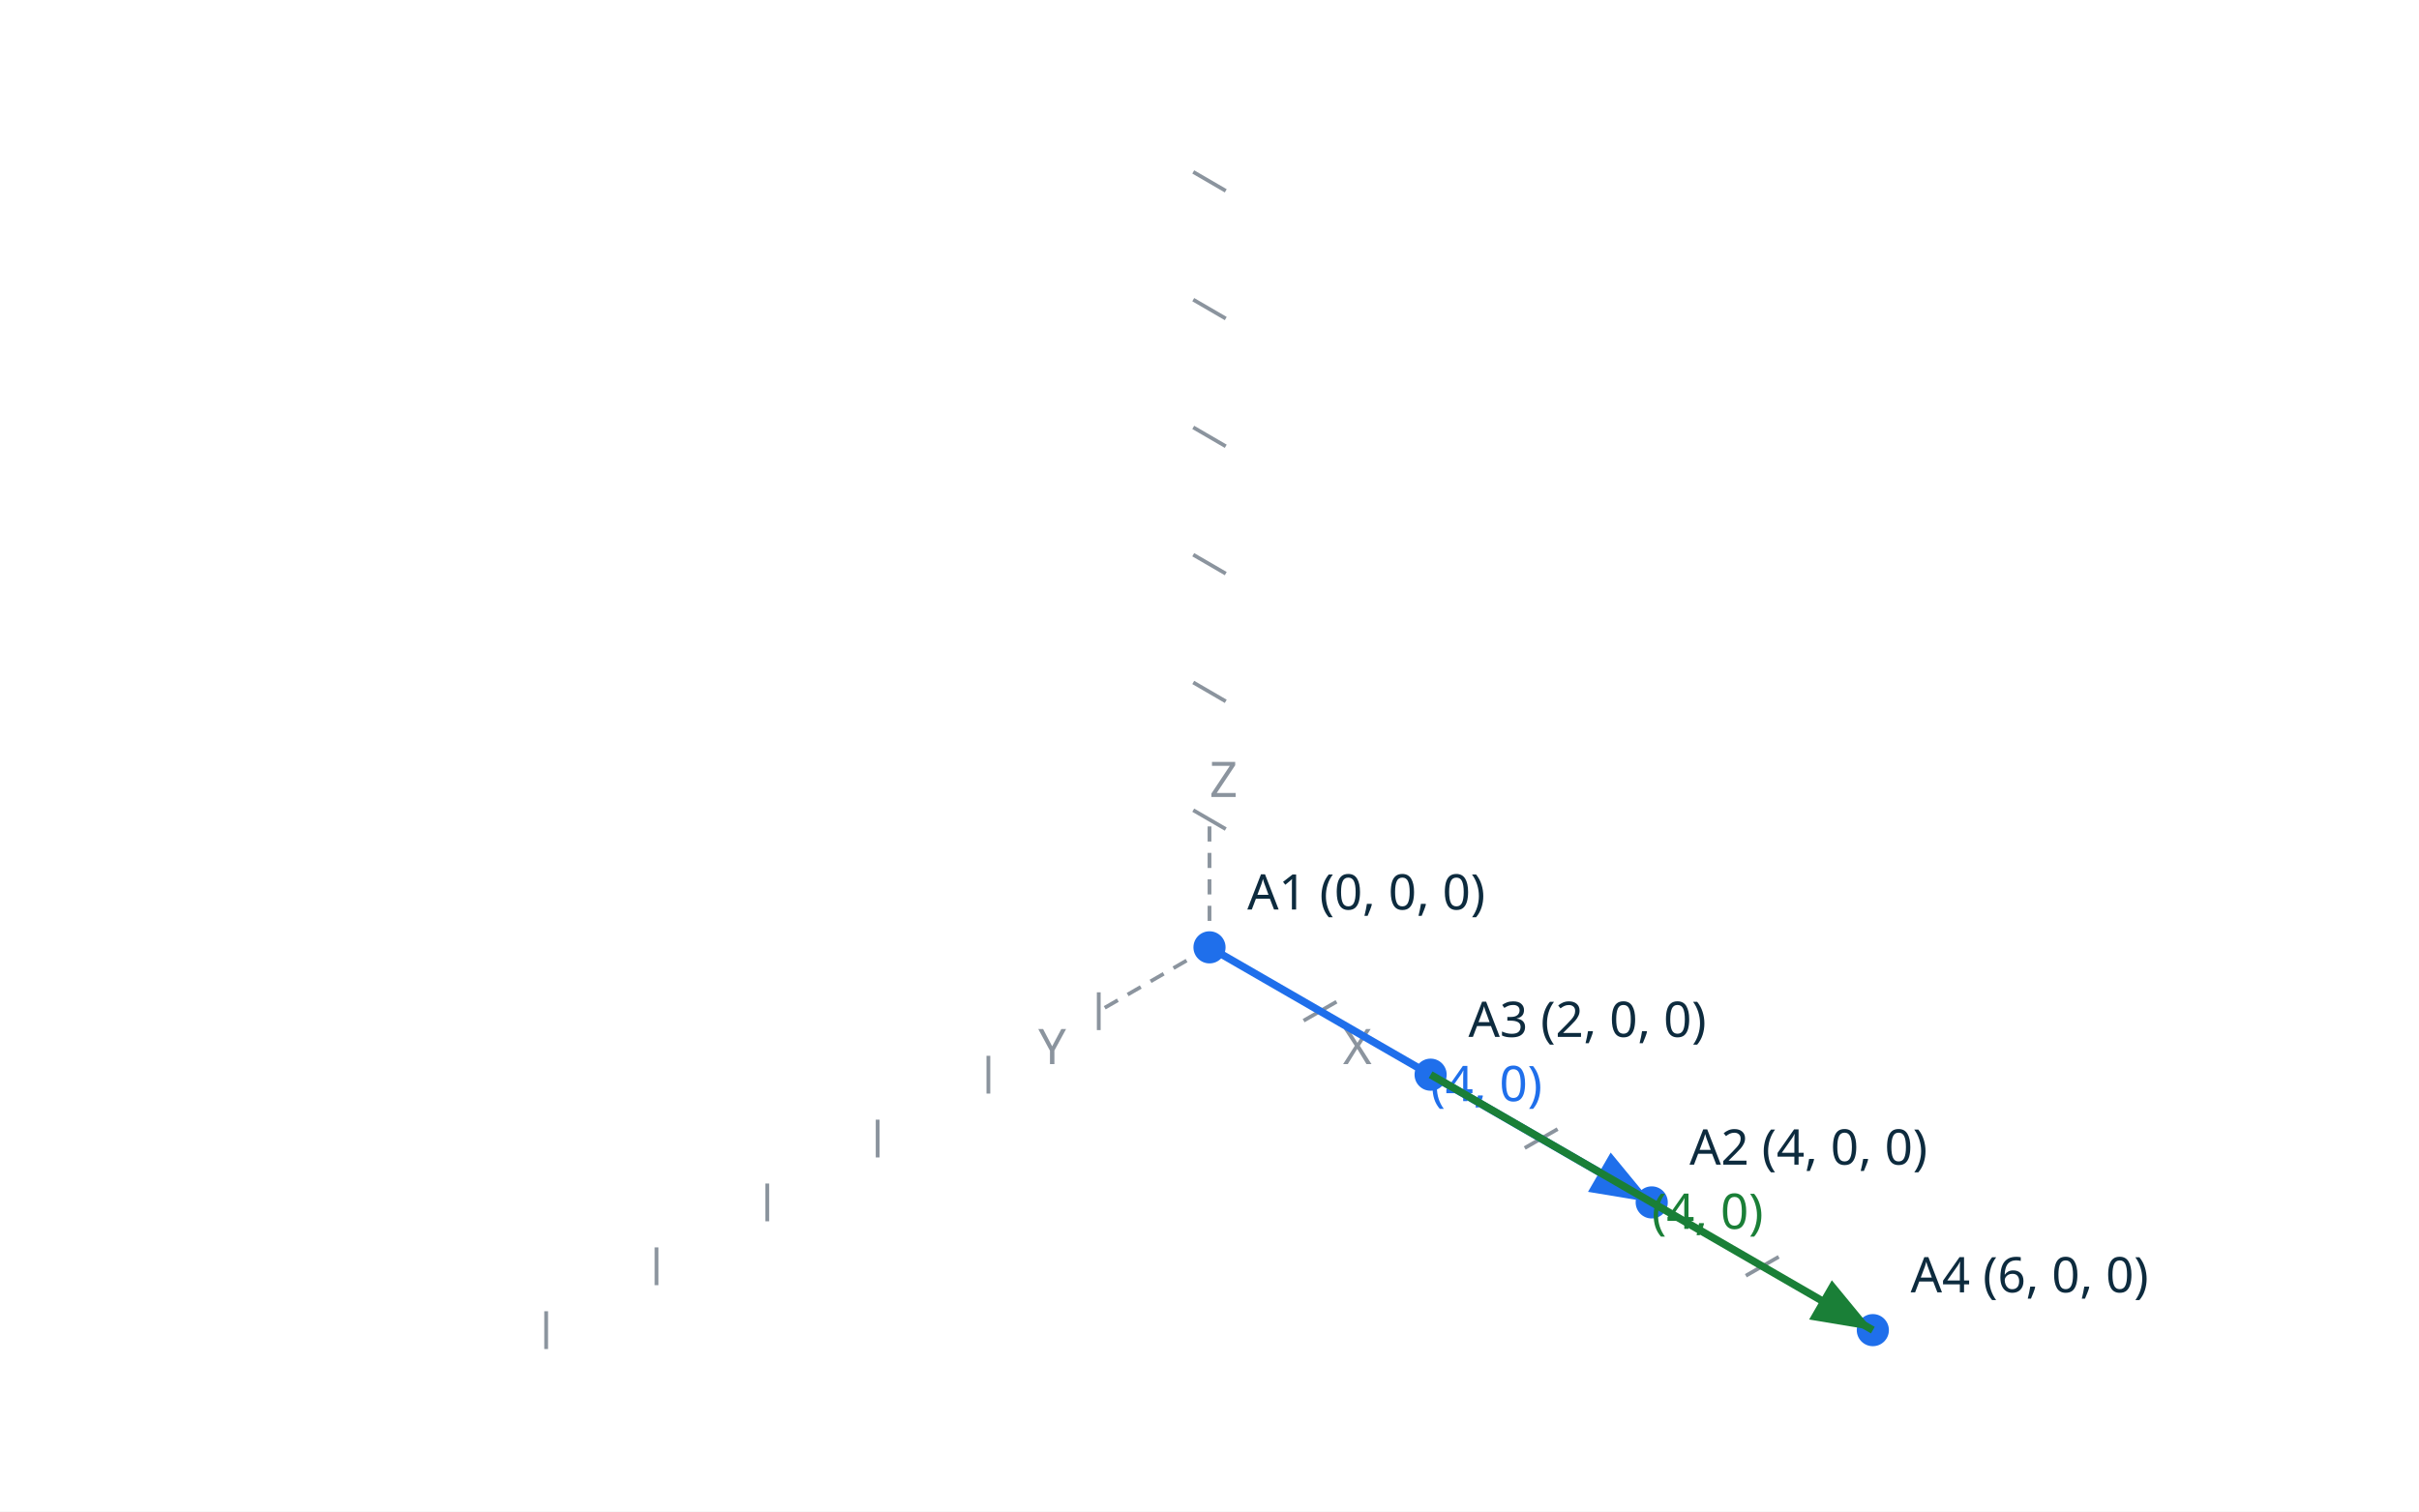
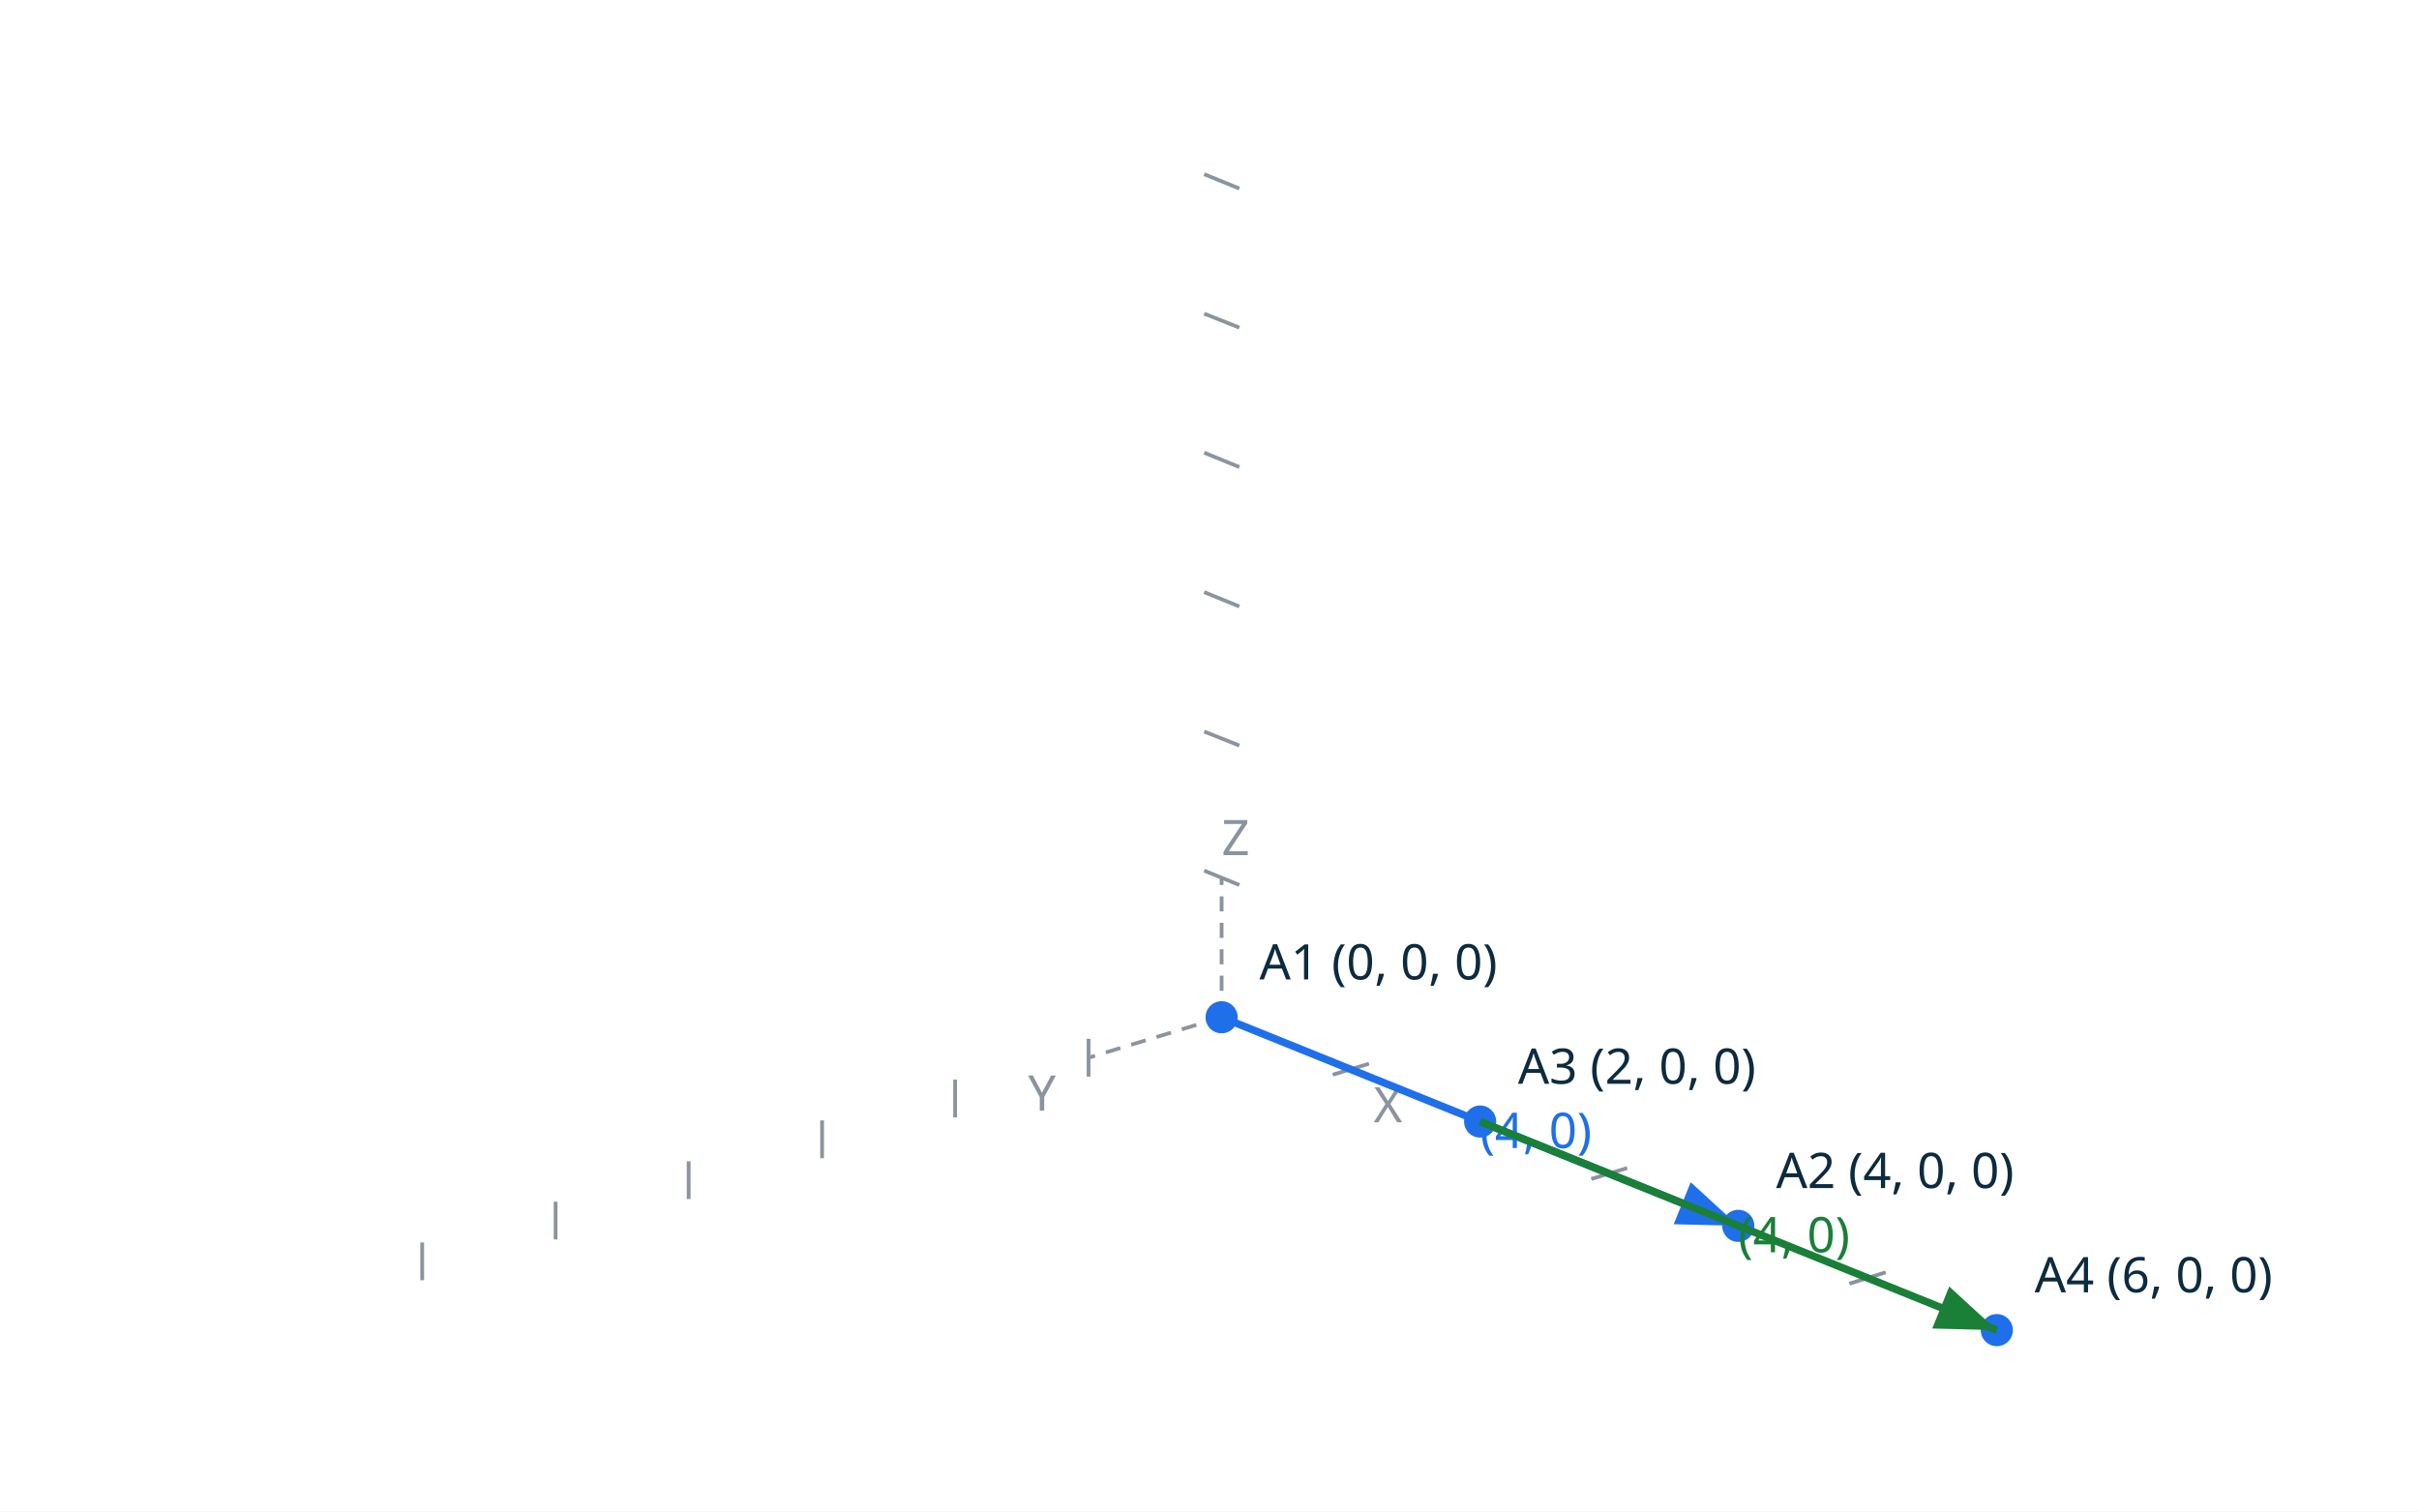
<svg xmlns="http://www.w3.org/2000/svg" viewBox="0 0 640 400" width="640" height="400">
  <rect width="640" height="400" fill="#ffffff" />
-   <circle cx="320.0" cy="250.7" r="2.5" fill="#ffffff" stroke="#6e7781" stroke-width="1.0" />
-   <circle cx="320.0" cy="250.7" r="2.5" fill="#ffffff" stroke="#6e7781" stroke-width="1.0" />
-   <line x1="320.0" y1="250.7" x2="437.0" y2="318.2" stroke="#6e7781" stroke-width="1.0" stroke-dasharray="4 3" />
-   <circle cx="437.0" cy="318.2" r="2.5" fill="#ffffff" stroke="#6e7781" stroke-width="1.0" />
-   <circle cx="437.0" cy="318.2" r="2.5" fill="#ffffff" stroke="#6e7781" stroke-width="1.0" />
-   <line x1="320.0" y1="250.7" x2="378.5" y2="284.4" stroke="#6e7781" stroke-width="1.0" stroke-dasharray="4 3" />
-   <circle cx="378.5" cy="284.4" r="2.5" fill="#ffffff" stroke="#6e7781" stroke-width="1.0" />
-   <circle cx="378.5" cy="284.4" r="2.5" fill="#ffffff" stroke="#6e7781" stroke-width="1.0" />
-   <line x1="320.0" y1="250.7" x2="495.5" y2="352.0" stroke="#6e7781" stroke-width="1.0" stroke-dasharray="4 3" />
-   <circle cx="495.5" cy="352.0" r="2.5" fill="#ffffff" stroke="#6e7781" stroke-width="1.0" />
-   <circle cx="495.5" cy="352.0" r="2.5" fill="#ffffff" stroke="#6e7781" stroke-width="1.0" />
-   <line x1="320.0" y1="250.7" x2="349.3" y2="267.6" stroke="#8b949e" stroke-width="1.0" stroke-dasharray="4 3" />
-   <text x="355.3" y="281.6" fill="#8b949e" font-family="sans-serif" font-size="13">X</text>
-   <line x1="320.0" y1="250.7" x2="290.7" y2="267.6" stroke="#8b949e" stroke-width="1.0" stroke-dasharray="4 3" />
-   <text x="274.7" y="281.6" fill="#8b949e" font-family="sans-serif" font-size="13">Y</text>
-   <line x1="320.0" y1="250.7" x2="320.0" y2="216.9" stroke="#8b949e" stroke-width="1.0" stroke-dasharray="4 3" />
-   <text x="320.0" y="210.9" fill="#8b949e" font-family="sans-serif" font-size="13">Z</text>
-   <circle cx="320.0" cy="250.7" r="2.5" fill="#8b949e" />
-   <line x1="353.6" y1="265.1" x2="344.9" y2="270.1" stroke="#8b949e" stroke-width="1.0" />
-   <line x1="382.8" y1="281.9" x2="374.2" y2="286.9" stroke="#8b949e" stroke-width="1.0" />
-   <line x1="412.1" y1="298.8" x2="403.4" y2="303.8" stroke="#8b949e" stroke-width="1.0" />
-   <line x1="441.3" y1="315.7" x2="432.7" y2="320.7" stroke="#8b949e" stroke-width="1.0" />
-   <line x1="470.6" y1="332.6" x2="461.9" y2="337.6" stroke="#8b949e" stroke-width="1.0" />
-   <line x1="499.8" y1="349.5" x2="491.2" y2="354.5" stroke="#8b949e" stroke-width="1.0" />
-   <line x1="290.7" y1="272.6" x2="290.7" y2="262.6" stroke="#8b949e" stroke-width="1.0" />
-   <line x1="261.5" y1="289.4" x2="261.5" y2="279.4" stroke="#8b949e" stroke-width="1.0" />
-   <line x1="232.2" y1="306.3" x2="232.2" y2="296.3" stroke="#8b949e" stroke-width="1.0" />
-   <line x1="203.0" y1="323.2" x2="203.0" y2="313.2" stroke="#8b949e" stroke-width="1.0" />
-   <line x1="173.7" y1="340.1" x2="173.7" y2="330.1" stroke="#8b949e" stroke-width="1.0" />
-   <line x1="144.5" y1="357.0" x2="144.5" y2="347.0" stroke="#8b949e" stroke-width="1.0" />
-   <line x1="315.7" y1="214.4" x2="324.3" y2="219.4" stroke="#8b949e" stroke-width="1.0" />
-   <line x1="315.7" y1="180.6" x2="324.3" y2="185.6" stroke="#8b949e" stroke-width="1.0" />
-   <line x1="315.7" y1="146.8" x2="324.3" y2="151.8" stroke="#8b949e" stroke-width="1.0" />
-   <line x1="315.7" y1="113.1" x2="324.3" y2="118.1" stroke="#8b949e" stroke-width="1.0" />
-   <line x1="315.7" y1="79.3" x2="324.3" y2="84.3" stroke="#8b949e" stroke-width="1.0" />
-   <line x1="315.7" y1="45.5" x2="324.3" y2="50.5" stroke="#8b949e" stroke-width="1.0" />
-   <circle cx="320.0" cy="250.7" r="5.0" fill="#1f6feb" stroke="#ffffff" stroke-width="1.5" />
-   <text x="330.0" y="240.7" fill="#0d2b3e" font-family="sans-serif" font-size="13">A1 (0, 0, 0)</text>
-   <circle cx="437.0" cy="318.2" r="5.0" fill="#1f6feb" stroke="#ffffff" stroke-width="1.5" />
-   <text x="447.0" y="308.2" fill="#0d2b3e" font-family="sans-serif" font-size="13">A2 (4, 0, 0)</text>
-   <circle cx="378.5" cy="284.4" r="5.0" fill="#1f6feb" stroke="#ffffff" stroke-width="1.5" />
-   <text x="388.5" y="274.4" fill="#0d2b3e" font-family="sans-serif" font-size="13">A3 (2, 0, 0)</text>
-   <circle cx="495.5" cy="352.0" r="5.0" fill="#1f6feb" stroke="#ffffff" stroke-width="1.5" />
-   <text x="505.5" y="342.0" fill="#0d2b3e" font-family="sans-serif" font-size="13">A4 (6, 0, 0)</text>
+   <circle cx="323.2" cy="269.2" r="2.5" fill="#ffffff" stroke="#6e7781" stroke-width="1.0" />
+   <circle cx="323.2" cy="269.2" r="2.5" fill="#ffffff" stroke="#6e7781" stroke-width="1.0" />
+   <line x1="323.2" y1="269.2" x2="459.9" y2="324.4" stroke="#6e7781" stroke-width="1.0" stroke-dasharray="4 3" />
+   <circle cx="459.9" cy="324.4" r="2.5" fill="#ffffff" stroke="#6e7781" stroke-width="1.0" />
+   <circle cx="459.9" cy="324.4" r="2.5" fill="#ffffff" stroke="#6e7781" stroke-width="1.0" />
+   <line x1="323.2" y1="269.2" x2="391.6" y2="296.8" stroke="#6e7781" stroke-width="1.0" stroke-dasharray="4 3" />
+   <circle cx="391.6" cy="296.8" r="2.5" fill="#ffffff" stroke="#6e7781" stroke-width="1.0" />
+   <circle cx="391.6" cy="296.8" r="2.5" fill="#ffffff" stroke="#6e7781" stroke-width="1.0" />
+   <line x1="323.2" y1="269.2" x2="528.3" y2="352.0" stroke="#6e7781" stroke-width="1.0" stroke-dasharray="4 3" />
+   <circle cx="528.3" cy="352.0" r="2.5" fill="#ffffff" stroke="#6e7781" stroke-width="1.0" />
+   <circle cx="528.3" cy="352.0" r="2.5" fill="#ffffff" stroke="#6e7781" stroke-width="1.0" />
+   <line x1="323.2" y1="269.2" x2="357.4" y2="283.0" stroke="#8b949e" stroke-width="1.0" stroke-dasharray="4 3" />
+   <text x="363.4" y="297.0" fill="#8b949e" font-family="sans-serif" font-size="13">X</text>
+   <line x1="323.2" y1="269.2" x2="288.0" y2="279.9" stroke="#8b949e" stroke-width="1.0" stroke-dasharray="4 3" />
+   <text x="272.0" y="293.9" fill="#8b949e" font-family="sans-serif" font-size="13">Y</text>
+   <line x1="323.2" y1="269.2" x2="323.2" y2="232.3" stroke="#8b949e" stroke-width="1.0" stroke-dasharray="4 3" />
+   <text x="323.2" y="226.3" fill="#8b949e" font-family="sans-serif" font-size="13">Z</text>
+   <circle cx="323.2" cy="269.2" r="2.5" fill="#8b949e" />
+   <line x1="362.2" y1="281.5" x2="352.6" y2="284.4" stroke="#8b949e" stroke-width="1.0" />
+   <line x1="396.4" y1="295.3" x2="386.8" y2="298.2" stroke="#8b949e" stroke-width="1.0" />
+   <line x1="430.5" y1="309.1" x2="421.0" y2="312.0" stroke="#8b949e" stroke-width="1.0" />
+   <line x1="464.7" y1="322.9" x2="455.1" y2="325.8" stroke="#8b949e" stroke-width="1.0" />
+   <line x1="498.9" y1="336.7" x2="489.3" y2="339.7" stroke="#8b949e" stroke-width="1.0" />
+   <line x1="533.1" y1="350.5" x2="523.5" y2="353.5" stroke="#8b949e" stroke-width="1.0" />
+   <line x1="288.0" y1="284.9" x2="288.0" y2="274.9" stroke="#8b949e" stroke-width="1.0" />
+   <line x1="252.7" y1="295.7" x2="252.7" y2="285.7" stroke="#8b949e" stroke-width="1.0" />
+   <line x1="217.5" y1="306.5" x2="217.5" y2="296.5" stroke="#8b949e" stroke-width="1.0" />
+   <line x1="182.2" y1="317.3" x2="182.2" y2="307.3" stroke="#8b949e" stroke-width="1.0" />
+   <line x1="147.0" y1="328.0" x2="147.0" y2="318.0" stroke="#8b949e" stroke-width="1.0" />
+   <line x1="111.7" y1="338.8" x2="111.7" y2="328.8" stroke="#8b949e" stroke-width="1.0" />
+   <line x1="318.6" y1="230.4" x2="327.9" y2="234.2" stroke="#8b949e" stroke-width="1.0" />
+   <line x1="318.6" y1="193.6" x2="327.9" y2="197.3" stroke="#8b949e" stroke-width="1.0" />
+   <line x1="318.6" y1="156.7" x2="327.9" y2="160.5" stroke="#8b949e" stroke-width="1.0" />
+   <line x1="318.6" y1="119.8" x2="327.9" y2="123.6" stroke="#8b949e" stroke-width="1.0" />
+   <line x1="318.6" y1="83.0" x2="327.9" y2="86.7" stroke="#8b949e" stroke-width="1.0" />
+   <line x1="318.6" y1="46.1" x2="327.9" y2="49.9" stroke="#8b949e" stroke-width="1.0" />
+   <circle cx="323.2" cy="269.2" r="5.0" fill="#1f6feb" stroke="#ffffff" stroke-width="1.5" />
+   <text x="333.2" y="259.2" fill="#0d2b3e" font-family="sans-serif" font-size="13">A1 (0, 0, 0)</text>
+   <circle cx="459.9" cy="324.4" r="5.0" fill="#1f6feb" stroke="#ffffff" stroke-width="1.5" />
+   <text x="469.9" y="314.4" fill="#0d2b3e" font-family="sans-serif" font-size="13">A2 (4, 0, 0)</text>
+   <circle cx="391.6" cy="296.8" r="5.0" fill="#1f6feb" stroke="#ffffff" stroke-width="1.5" />
+   <text x="401.6" y="286.8" fill="#0d2b3e" font-family="sans-serif" font-size="13">A3 (2, 0, 0)</text>
+   <circle cx="528.3" cy="352.0" r="5.0" fill="#1f6feb" stroke="#ffffff" stroke-width="1.5" />
+   <text x="538.3" y="342.0" fill="#0d2b3e" font-family="sans-serif" font-size="13">A4 (6, 0, 0)</text>
  <defs>
    <marker id="arrow" markerWidth="10" markerHeight="10" refX="8" refY="3" orient="auto">
      <path d="M0,0 L8,3 L0,6 z" fill="#1a7f37" />
    </marker>
    <marker id="arrow1" markerWidth="10" markerHeight="10" refX="8" refY="3" orient="auto">
      <path d="M0,0 L8,3 L0,6 z" fill="#1f6feb" />
    </marker>
    <marker id="arrow2" markerWidth="10" markerHeight="10" refX="8" refY="3" orient="auto">
      <path d="M0,0 L8,3 L0,6 z" fill="#1a7f37" />
    </marker>
  </defs>
-   <line x1="320.0" y1="250.7" x2="437.0" y2="318.2" stroke="#1f6feb" stroke-width="2.0" marker-end="url(#arrow1)" />
-   <text x="378.5" y="291.4" fill="#1f6feb" font-family="sans-serif" font-size="13">(4, 0)</text>
-   <line x1="378.5" y1="284.4" x2="495.5" y2="352.0" stroke="#1a7f37" stroke-width="2.0" marker-end="url(#arrow2)" />
-   <text x="437.0" y="325.2" fill="#1a7f37" font-family="sans-serif" font-size="13">(4, 0)</text>
+   <line x1="323.2" y1="269.2" x2="459.9" y2="324.4" stroke="#1f6feb" stroke-width="2.0" marker-end="url(#arrow1)" />
+   <text x="391.6" y="303.8" fill="#1f6feb" font-family="sans-serif" font-size="13">(4, 0)</text>
+   <line x1="391.6" y1="296.8" x2="528.3" y2="352.0" stroke="#1a7f37" stroke-width="2.0" marker-end="url(#arrow2)" />
+   <text x="459.9" y="331.4" fill="#1a7f37" font-family="sans-serif" font-size="13">(4, 0)</text>
</svg>
